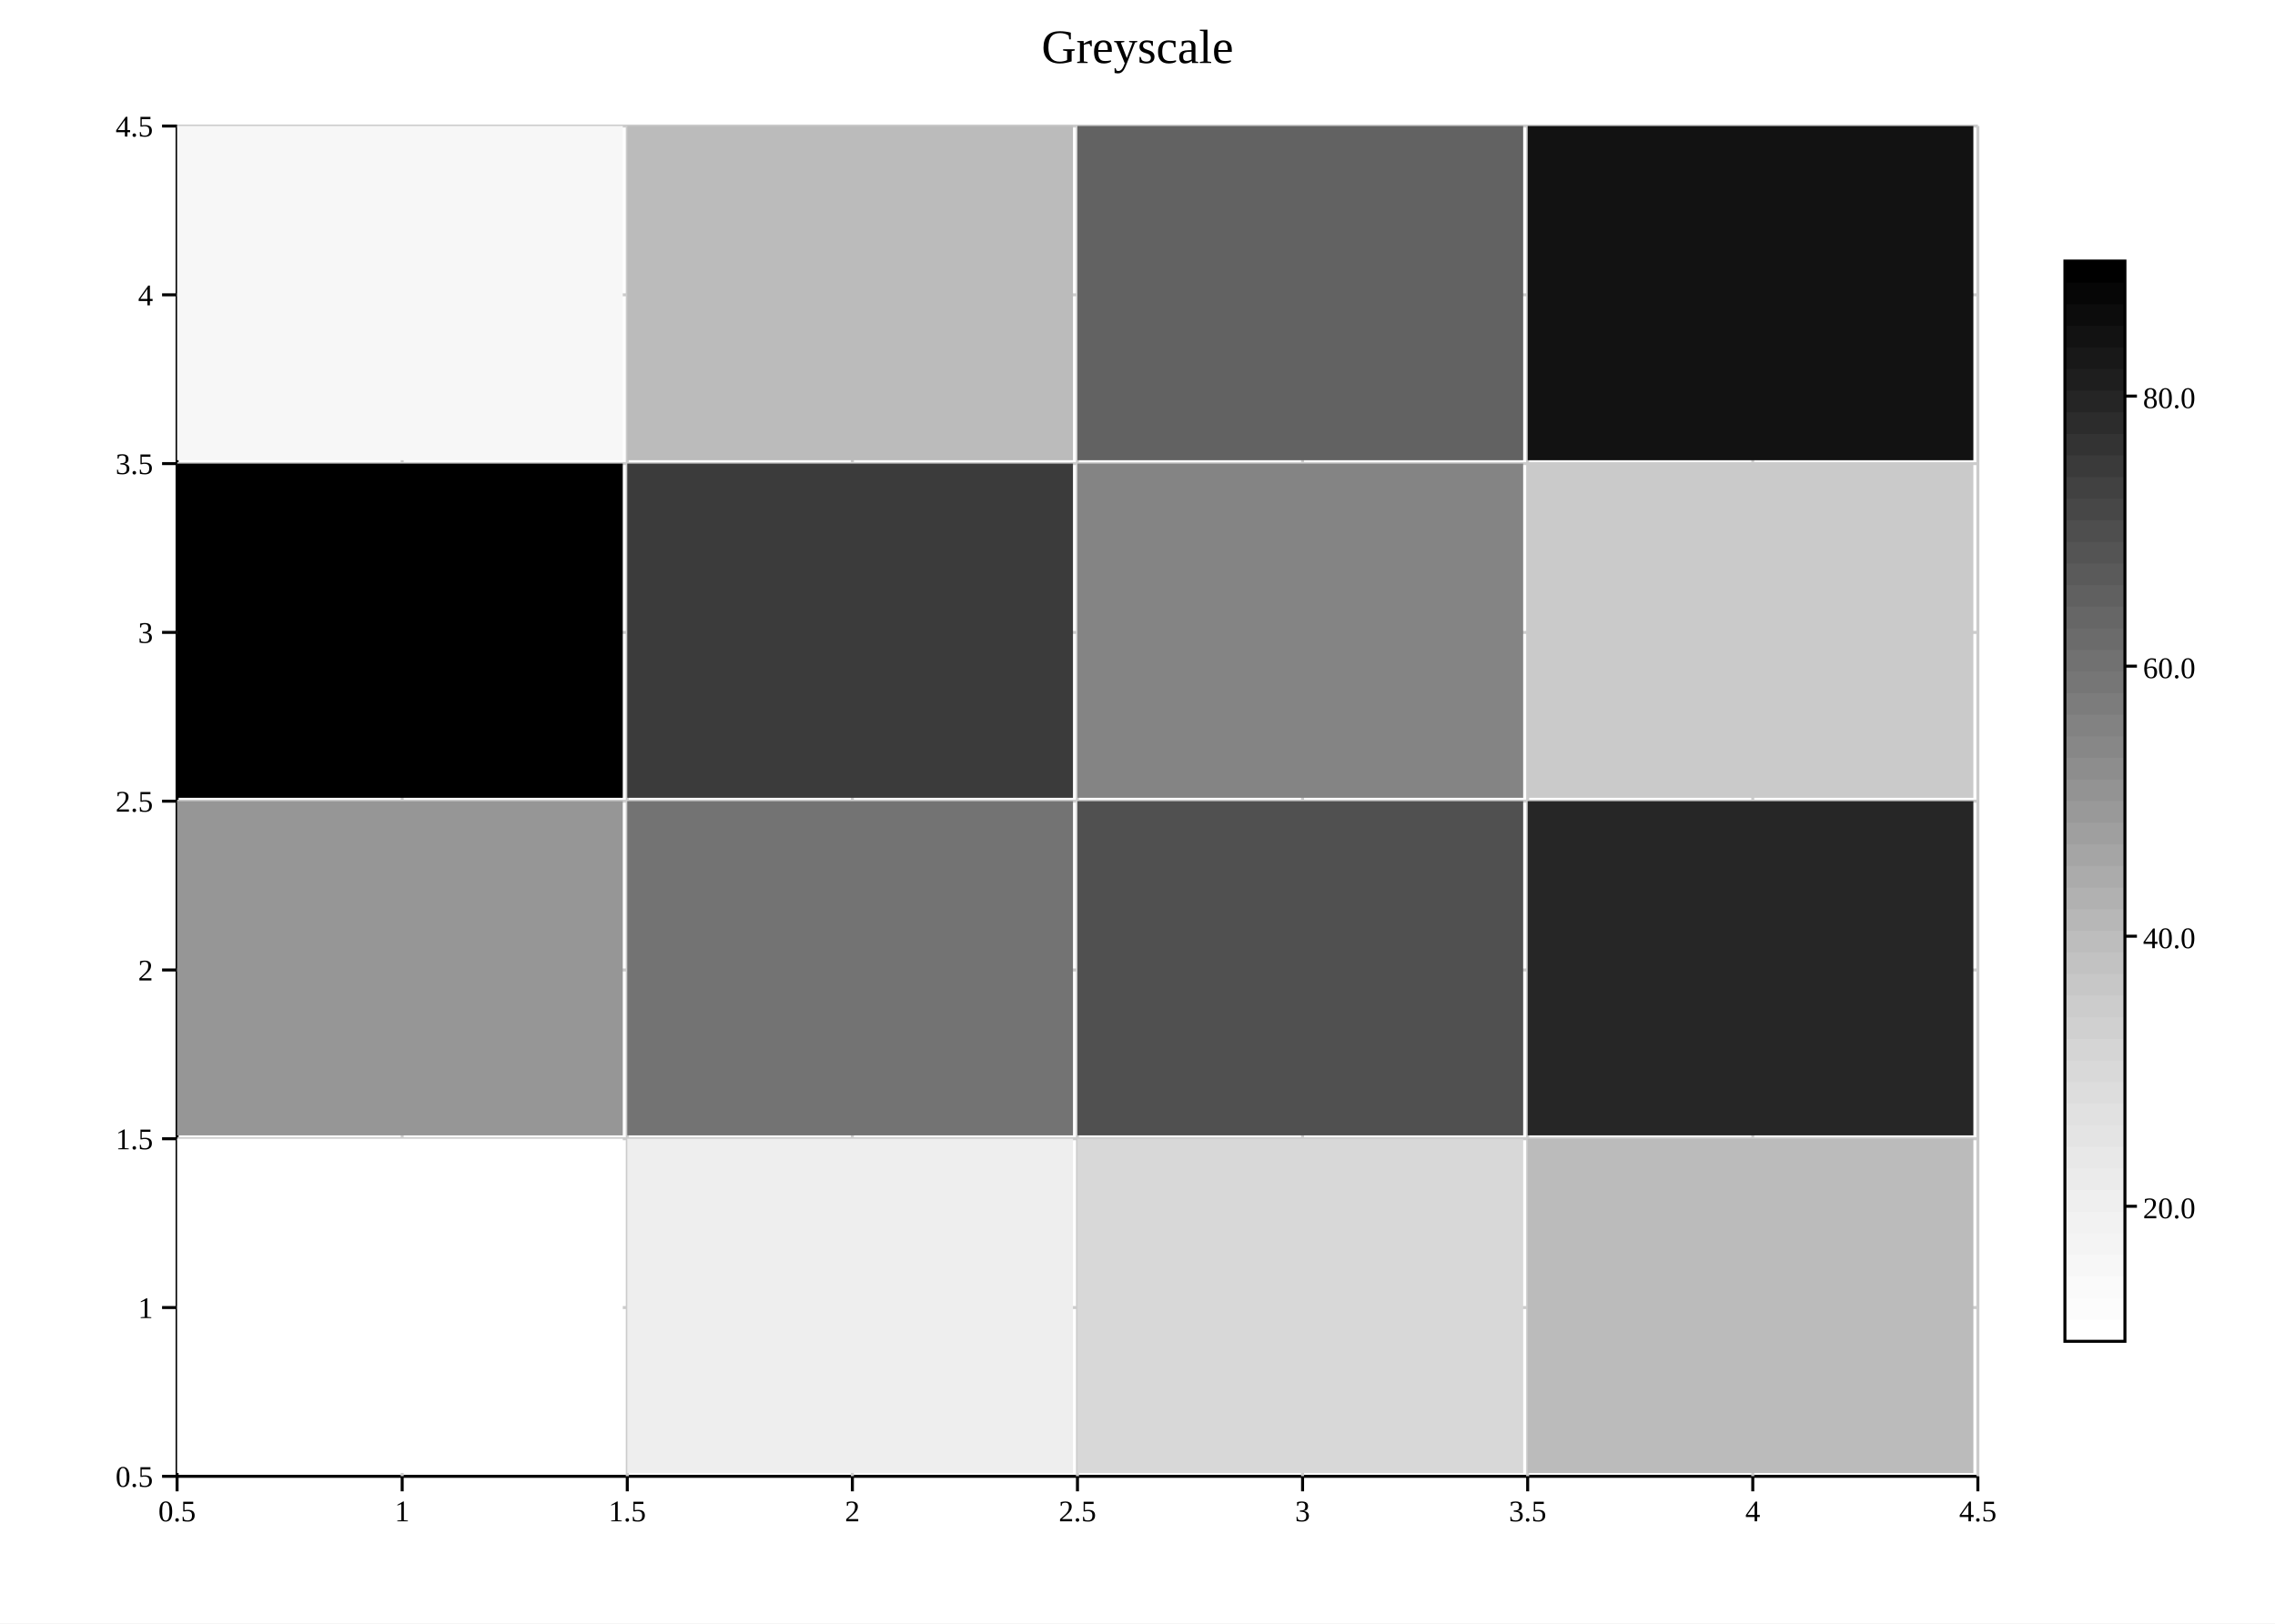
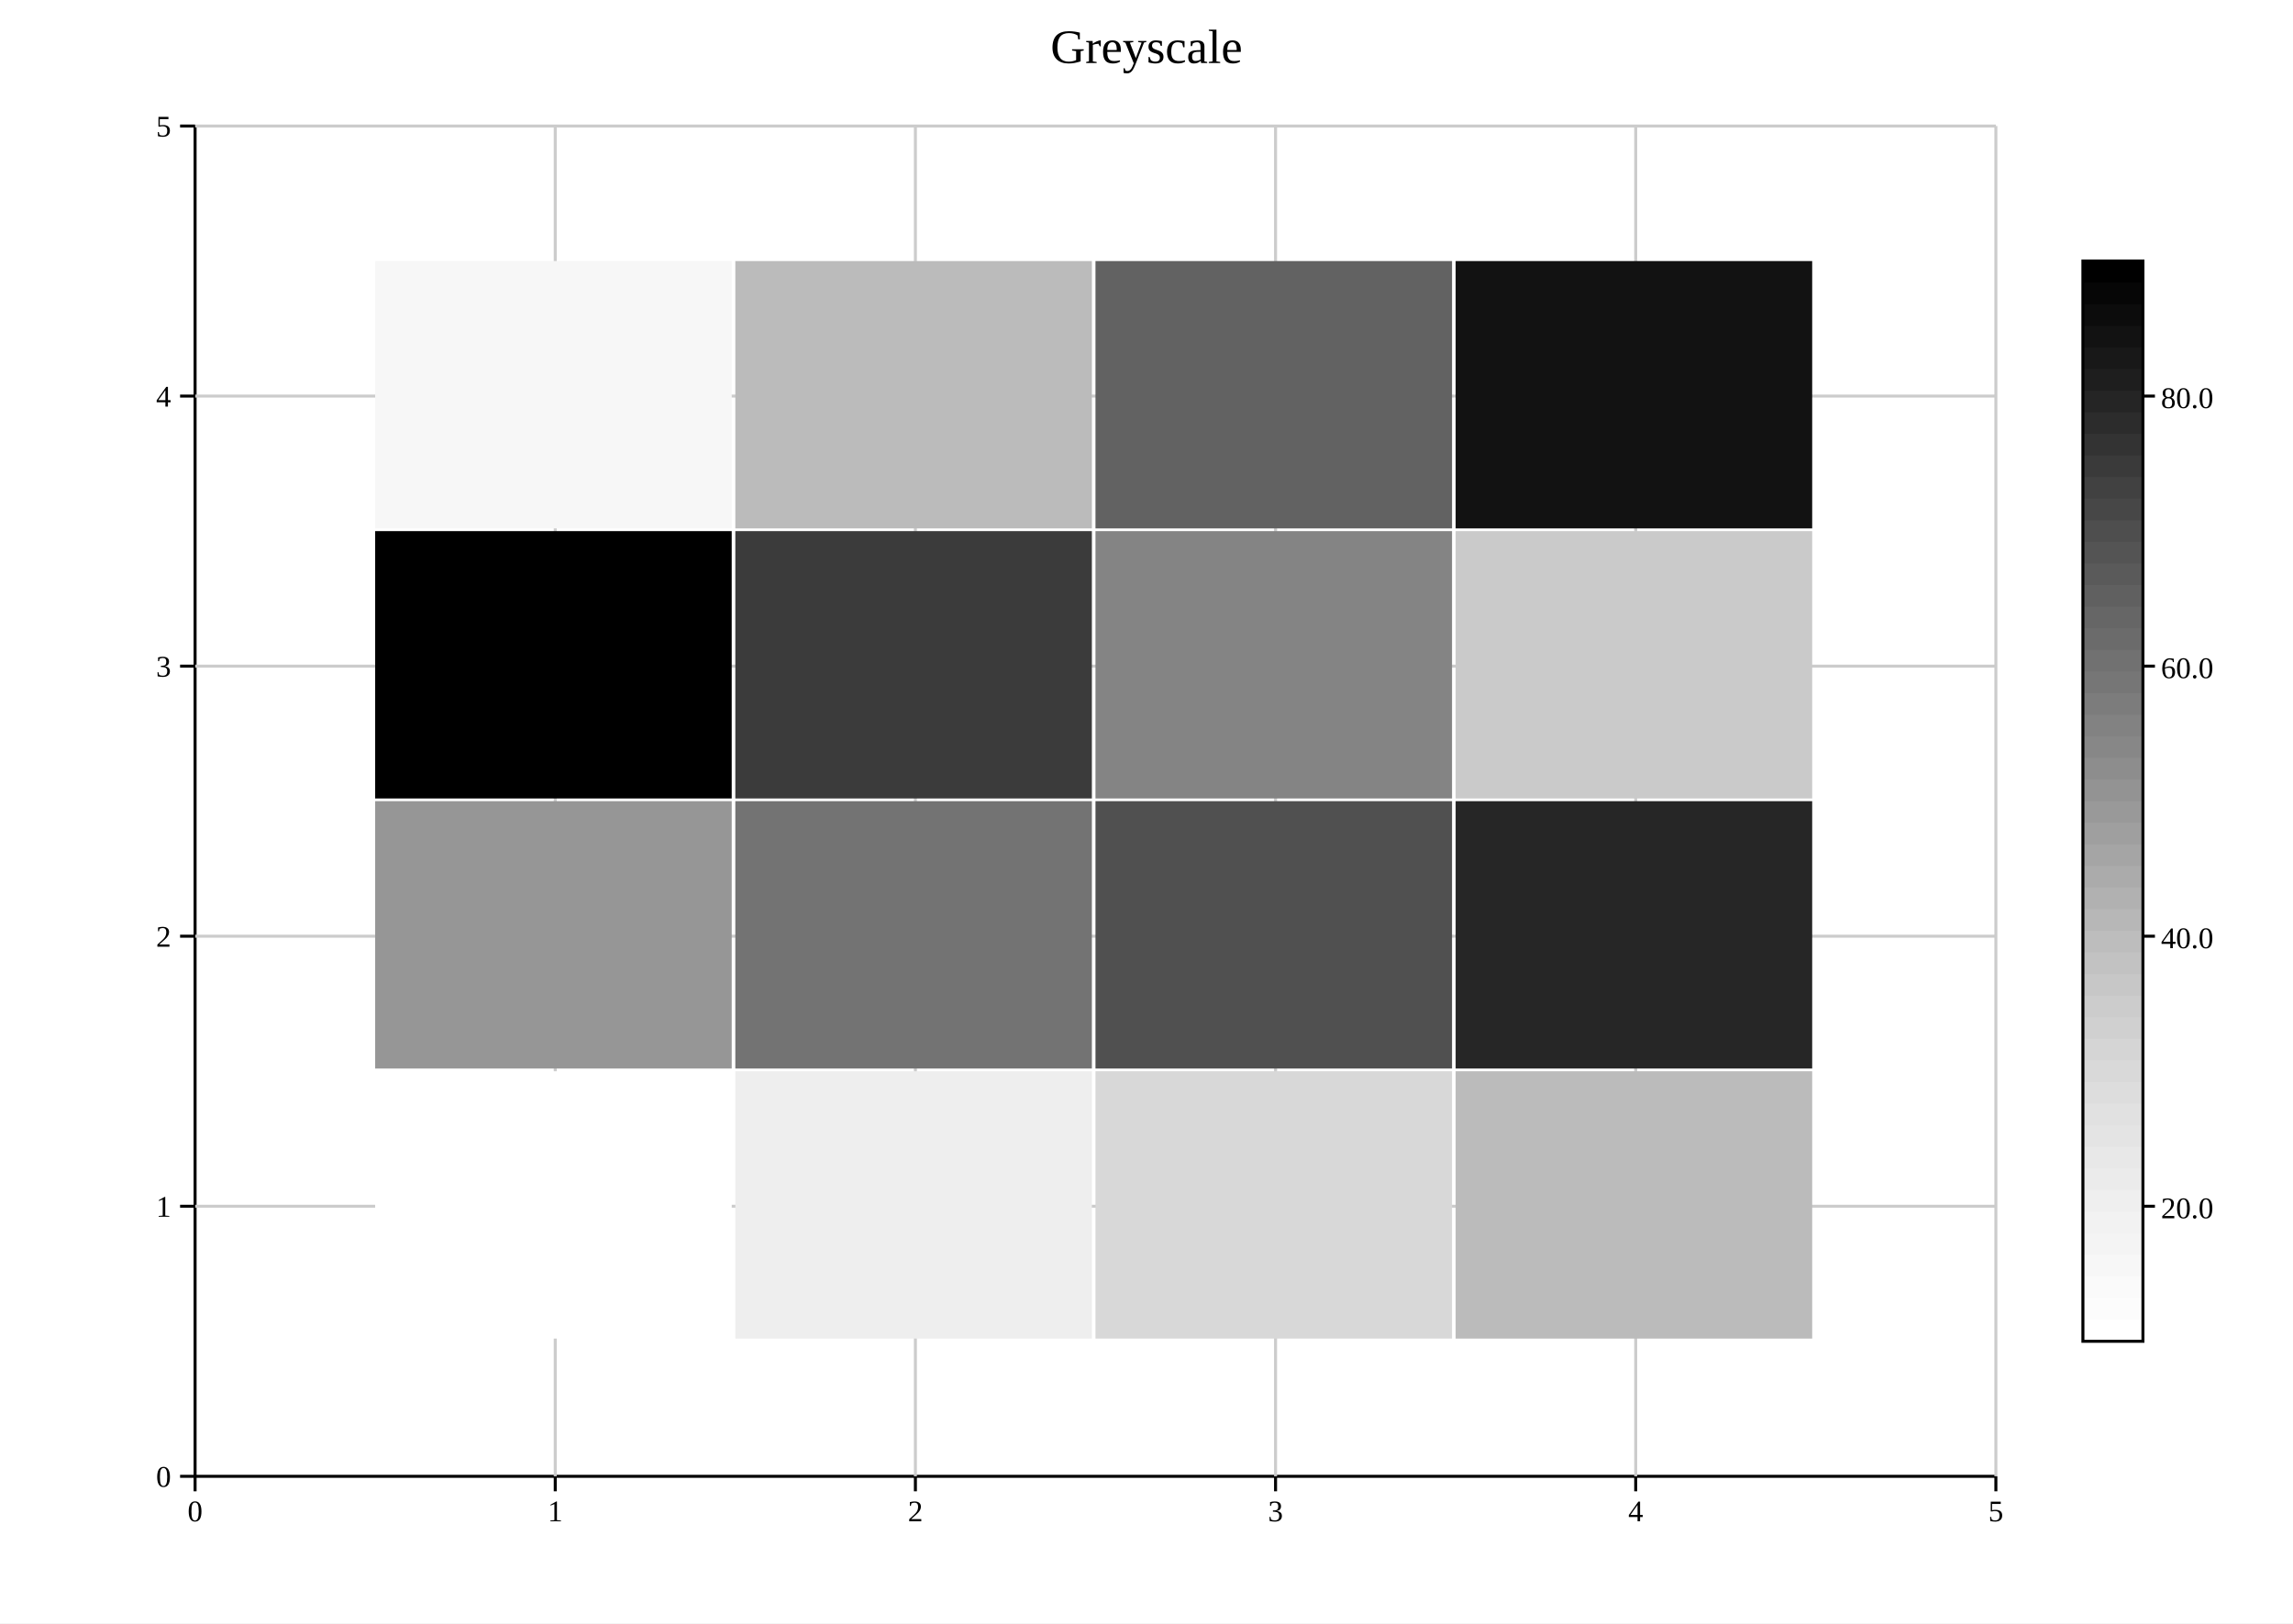
- <svg xmlns="http://www.w3.org/2000/svg" width="758" height="541" fill="black">
+ <svg xmlns="http://www.w3.org/2000/svg" width="764" height="541" fill="black">
  <rect width="100%" height="100%" fill="white" />
-   <line x1="59" y1="492" x2="659" y2="492" stroke="black" stroke-width="1" />
-   <line x1="59" y1="42" x2="59" y2="492" stroke="black" stroke-width="1" />
-   <line x1="134" y1="42" x2="134" y2="492" stroke="#ccc" stroke-width="1" />
-   <line x1="209" y1="42" x2="209" y2="492" stroke="#ccc" stroke-width="1" />
-   <line x1="284" y1="42" x2="284" y2="492" stroke="#ccc" stroke-width="1" />
-   <line x1="359" y1="42" x2="359" y2="492" stroke="#ccc" stroke-width="1" />
-   <line x1="434" y1="42" x2="434" y2="492" stroke="#ccc" stroke-width="1" />
-   <line x1="509" y1="42" x2="509" y2="492" stroke="#ccc" stroke-width="1" />
-   <line x1="584" y1="42" x2="584" y2="492" stroke="#ccc" stroke-width="1" />
-   <line x1="659" y1="42" x2="659" y2="492" stroke="#ccc" stroke-width="1" />
-   <line x1="59" y1="435.75" x2="659" y2="435.75" stroke="#ccc" stroke-width="1" />
-   <line x1="59" y1="379.5" x2="659" y2="379.5" stroke="#ccc" stroke-width="1" />
-   <line x1="59" y1="323.25" x2="659" y2="323.25" stroke="#ccc" stroke-width="1" />
-   <line x1="59" y1="267" x2="659" y2="267" stroke="#ccc" stroke-width="1" />
-   <line x1="59" y1="210.75" x2="659" y2="210.75" stroke="#ccc" stroke-width="1" />
-   <line x1="59" y1="154.5" x2="659" y2="154.5" stroke="#ccc" stroke-width="1" />
-   <line x1="59" y1="98.25" x2="659" y2="98.25" stroke="#ccc" stroke-width="1" />
-   <line x1="59" y1="42" x2="659" y2="42" stroke="#ccc" stroke-width="1" />
-   <line x1="59" y1="492" x2="59" y2="497" stroke="black" stroke-width="1" />
-   <text x="59" y="507" font-size="10" text-anchor="middle">0.5</text>
-   <line x1="134" y1="492" x2="134" y2="497" stroke="black" stroke-width="1" />
-   <text x="134" y="507" font-size="10" text-anchor="middle">1</text>
-   <line x1="209" y1="492" x2="209" y2="497" stroke="black" stroke-width="1" />
-   <text x="209" y="507" font-size="10" text-anchor="middle">1.5</text>
-   <line x1="284" y1="492" x2="284" y2="497" stroke="black" stroke-width="1" />
-   <text x="284" y="507" font-size="10" text-anchor="middle">2</text>
-   <line x1="359" y1="492" x2="359" y2="497" stroke="black" stroke-width="1" />
-   <text x="359" y="507" font-size="10" text-anchor="middle">2.5</text>
-   <line x1="434" y1="492" x2="434" y2="497" stroke="black" stroke-width="1" />
-   <text x="434" y="507" font-size="10" text-anchor="middle">3</text>
-   <line x1="509" y1="492" x2="509" y2="497" stroke="black" stroke-width="1" />
-   <text x="509" y="507" font-size="10" text-anchor="middle">3.5</text>
-   <line x1="584" y1="492" x2="584" y2="497" stroke="black" stroke-width="1" />
-   <text x="584" y="507" font-size="10" text-anchor="middle">4</text>
-   <line x1="659" y1="492" x2="659" y2="497" stroke="black" stroke-width="1" />
-   <text x="659" y="507" font-size="10" text-anchor="middle">4.5</text>
-   <line x1="54" y1="492" x2="59" y2="492" stroke="black" stroke-width="1" />
-   <text x="51" y="495.5" font-size="10" text-anchor="end">0.5</text>
-   <line x1="54" y1="435.75" x2="59" y2="435.75" stroke="black" stroke-width="1" />
-   <text x="51" y="439.25" font-size="10" text-anchor="end">1</text>
-   <line x1="54" y1="379.5" x2="59" y2="379.5" stroke="black" stroke-width="1" />
-   <text x="51" y="383" font-size="10" text-anchor="end">1.5</text>
-   <line x1="54" y1="323.25" x2="59" y2="323.25" stroke="black" stroke-width="1" />
-   <text x="51" y="326.75" font-size="10" text-anchor="end">2</text>
-   <line x1="54" y1="267" x2="59" y2="267" stroke="black" stroke-width="1" />
-   <text x="51" y="270.5" font-size="10" text-anchor="end">2.5</text>
-   <line x1="54" y1="210.75" x2="59" y2="210.75" stroke="black" stroke-width="1" />
-   <text x="51" y="214.25" font-size="10" text-anchor="end">3</text>
-   <line x1="54" y1="154.5" x2="59" y2="154.5" stroke="black" stroke-width="1" />
-   <text x="51" y="158" font-size="10" text-anchor="end">3.5</text>
-   <line x1="54" y1="98.25" x2="59" y2="98.25" stroke="black" stroke-width="1" />
-   <text x="51" y="101.75" font-size="10" text-anchor="end">4</text>
-   <line x1="54" y1="42" x2="59" y2="42" stroke="black" stroke-width="1" />
-   <text x="51" y="45.5" font-size="10" text-anchor="end">4.5</text>
-   <text x="379" y="21" font-size="16" text-anchor="middle">Greyscale</text>
-   <rect x="59" y="379.5" width="148.5" height="111.375" fill="rgb(255,255,255)" />
-   <rect x="209" y="379.5" width="148.5" height="111.375" fill="rgb(238,238,238)" />
-   <rect x="359" y="379.5" width="148.5" height="111.375" fill="rgb(216,216,216)" />
-   <rect x="509" y="379.5" width="148.5" height="111.375" fill="rgb(187,187,187)" />
-   <rect x="59" y="267" width="148.5" height="111.375" fill="rgb(150,150,150)" />
-   <rect x="209" y="267" width="148.5" height="111.375" fill="rgb(115,115,115)" />
-   <rect x="359" y="267" width="148.5" height="111.375" fill="rgb(80,80,80)" />
-   <rect x="509" y="267" width="148.5" height="111.375" fill="rgb(38,38,38)" />
-   <rect x="59" y="154.5" width="148.5" height="111.375" fill="rgb(0,0,0)" />
-   <rect x="209" y="154.5" width="148.5" height="111.375" fill="rgb(59,59,59)" />
-   <rect x="359" y="154.5" width="148.5" height="111.375" fill="rgb(132,132,132)" />
-   <rect x="509" y="154.5" width="148.5" height="111.375" fill="rgb(202,202,202)" />
-   <rect x="59" y="42" width="148.5" height="111.375" fill="rgb(247,247,247)" />
-   <rect x="209" y="42" width="148.5" height="111.375" fill="rgb(187,187,187)" />
-   <rect x="359" y="42" width="148.5" height="111.375" fill="rgb(98,98,98)" />
-   <rect x="509" y="42" width="148.5" height="111.375" fill="rgb(18,18,18)" />
-   <rect x="688" y="87" width="20" height="7.7" fill="rgb(0,0,0)" />
-   <rect x="688" y="94.2" width="20" height="7.7" fill="rgb(6,6,6)" />
-   <rect x="688" y="101.4" width="20" height="7.7" fill="rgb(12,12,12)" />
-   <rect x="688" y="108.6" width="20" height="7.7" fill="rgb(18,18,18)" />
-   <rect x="688" y="115.8" width="20" height="7.7" fill="rgb(24,24,24)" />
-   <rect x="688" y="123" width="20" height="7.7" fill="rgb(30,30,30)" />
-   <rect x="688" y="130.2" width="20" height="7.7" fill="rgb(37,37,37)" />
-   <rect x="688" y="137.4" width="20" height="7.7" fill="rgb(44,44,44)" />
-   <rect x="688" y="144.6" width="20" height="7.7" fill="rgb(51,51,51)" />
-   <rect x="688" y="151.8" width="20" height="7.7" fill="rgb(58,58,58)" />
-   <rect x="688" y="159" width="20" height="7.7" fill="rgb(65,65,65)" />
-   <rect x="688" y="166.2" width="20" height="7.7" fill="rgb(71,71,71)" />
-   <rect x="688" y="173.4" width="20" height="7.7" fill="rgb(78,78,78)" />
-   <rect x="688" y="180.6" width="20" height="7.7" fill="rgb(84,84,84)" />
-   <rect x="688" y="187.8" width="20" height="7.7" fill="rgb(90,90,90)" />
-   <rect x="688" y="195" width="20" height="7.7" fill="rgb(96,96,96)" />
-   <rect x="688" y="202.2" width="20" height="7.7" fill="rgb(102,102,102)" />
-   <rect x="688" y="209.4" width="20" height="7.7" fill="rgb(107,107,107)" />
-   <rect x="688" y="216.6" width="20" height="7.7" fill="rgb(113,113,113)" />
-   <rect x="688" y="223.8" width="20" height="7.7" fill="rgb(118,118,118)" />
-   <rect x="688" y="231" width="20" height="7.7" fill="rgb(124,124,124)" />
-   <rect x="688" y="238.2" width="20" height="7.7" fill="rgb(130,130,130)" />
-   <rect x="688" y="245.4" width="20" height="7.7" fill="rgb(135,135,135)" />
-   <rect x="688" y="252.6" width="20" height="7.7" fill="rgb(141,141,141)" />
-   <rect x="688" y="259.8" width="20" height="7.7" fill="rgb(147,147,147)" />
-   <rect x="688" y="267" width="20" height="7.7" fill="rgb(153,153,153)" />
-   <rect x="688" y="274.2" width="20" height="7.7" fill="rgb(159,159,159)" />
-   <rect x="688" y="281.4" width="20" height="7.7" fill="rgb(165,165,165)" />
-   <rect x="688" y="288.6" width="20" height="7.7" fill="rgb(171,171,171)" />
-   <rect x="688" y="295.8" width="20" height="7.7" fill="rgb(177,177,177)" />
-   <rect x="688" y="303" width="20" height="7.7" fill="rgb(183,183,183)" />
-   <rect x="688" y="310.2" width="20" height="7.7" fill="rgb(189,189,189)" />
-   <rect x="688" y="317.4" width="20" height="7.7" fill="rgb(194,194,194)" />
-   <rect x="688" y="324.6" width="20" height="7.7" fill="rgb(199,199,199)" />
-   <rect x="688" y="331.8" width="20" height="7.7" fill="rgb(204,204,204)" />
-   <rect x="688" y="339" width="20" height="7.7" fill="rgb(208,208,208)" />
-   <rect x="688" y="346.2" width="20" height="7.7" fill="rgb(213,213,213)" />
-   <rect x="688" y="353.4" width="20" height="7.7" fill="rgb(217,217,217)" />
-   <rect x="688" y="360.6" width="20" height="7.7" fill="rgb(221,221,221)" />
-   <rect x="688" y="367.8" width="20" height="7.7" fill="rgb(225,225,225)" />
-   <rect x="688" y="375" width="20" height="7.7" fill="rgb(228,228,228)" />
-   <rect x="688" y="382.2" width="20" height="7.7" fill="rgb(232,232,232)" />
-   <rect x="688" y="389.4" width="20" height="7.7" fill="rgb(235,235,235)" />
-   <rect x="688" y="396.6" width="20" height="7.7" fill="rgb(239,239,239)" />
-   <rect x="688" y="403.8" width="20" height="7.7" fill="rgb(242,242,242)" />
-   <rect x="688" y="411" width="20" height="7.7" fill="rgb(244,244,244)" />
-   <rect x="688" y="418.2" width="20" height="7.7" fill="rgb(247,247,247)" />
-   <rect x="688" y="425.4" width="20" height="7.7" fill="rgb(250,250,250)" />
-   <rect x="688" y="432.6" width="20" height="7.7" fill="rgb(252,252,252)" />
-   <rect x="688" y="439.8" width="20" height="7.7" fill="rgb(255,255,255)" />
-   <rect x="688" y="87" width="20" height="360" fill="none" stroke="black" stroke-width="1" />
-   <line x1="708" y1="402" x2="712" y2="402" stroke="black" stroke-width="1" />
-   <text x="714" y="406" font-size="10" text-anchor="start">20.0</text>
-   <line x1="708" y1="312" x2="712" y2="312" stroke="black" stroke-width="1" />
-   <text x="714" y="316" font-size="10" text-anchor="start">40.0</text>
-   <line x1="708" y1="222" x2="712" y2="222" stroke="black" stroke-width="1" />
-   <text x="714" y="226" font-size="10" text-anchor="start">60.0</text>
-   <line x1="708" y1="132" x2="712" y2="132" stroke="black" stroke-width="1" />
-   <text x="714" y="136" font-size="10" text-anchor="start">80.0</text>
+   <line x1="65" y1="492" x2="665" y2="492" stroke="black" stroke-width="1" />
+   <line x1="65" y1="42" x2="65" y2="492" stroke="black" stroke-width="1" />
+   <line x1="185" y1="42" x2="185" y2="492" stroke="#ccc" stroke-width="1" />
+   <line x1="305" y1="42" x2="305" y2="492" stroke="#ccc" stroke-width="1" />
+   <line x1="425" y1="42" x2="425" y2="492" stroke="#ccc" stroke-width="1" />
+   <line x1="545" y1="42" x2="545" y2="492" stroke="#ccc" stroke-width="1" />
+   <line x1="665" y1="42" x2="665" y2="492" stroke="#ccc" stroke-width="1" />
+   <line x1="65" y1="402" x2="665" y2="402" stroke="#ccc" stroke-width="1" />
+   <line x1="65" y1="312" x2="665" y2="312" stroke="#ccc" stroke-width="1" />
+   <line x1="65" y1="222" x2="665" y2="222" stroke="#ccc" stroke-width="1" />
+   <line x1="65" y1="132" x2="665" y2="132" stroke="#ccc" stroke-width="1" />
+   <line x1="65" y1="42" x2="665" y2="42" stroke="#ccc" stroke-width="1" />
+   <line x1="65" y1="492" x2="65" y2="497" stroke="black" stroke-width="1" />
+   <text x="65" y="507" font-size="10" text-anchor="middle">0</text>
+   <line x1="185" y1="492" x2="185" y2="497" stroke="black" stroke-width="1" />
+   <text x="185" y="507" font-size="10" text-anchor="middle">1</text>
+   <line x1="305" y1="492" x2="305" y2="497" stroke="black" stroke-width="1" />
+   <text x="305" y="507" font-size="10" text-anchor="middle">2</text>
+   <line x1="425" y1="492" x2="425" y2="497" stroke="black" stroke-width="1" />
+   <text x="425" y="507" font-size="10" text-anchor="middle">3</text>
+   <line x1="545" y1="492" x2="545" y2="497" stroke="black" stroke-width="1" />
+   <text x="545" y="507" font-size="10" text-anchor="middle">4</text>
+   <line x1="665" y1="492" x2="665" y2="497" stroke="black" stroke-width="1" />
+   <text x="665" y="507" font-size="10" text-anchor="middle">5</text>
+   <line x1="60" y1="492" x2="65" y2="492" stroke="black" stroke-width="1" />
+   <text x="57" y="495.5" font-size="10" text-anchor="end">0</text>
+   <line x1="60" y1="402" x2="65" y2="402" stroke="black" stroke-width="1" />
+   <text x="57" y="405.5" font-size="10" text-anchor="end">1</text>
+   <line x1="60" y1="312" x2="65" y2="312" stroke="black" stroke-width="1" />
+   <text x="57" y="315.5" font-size="10" text-anchor="end">2</text>
+   <line x1="60" y1="222" x2="65" y2="222" stroke="black" stroke-width="1" />
+   <text x="57" y="225.5" font-size="10" text-anchor="end">3</text>
+   <line x1="60" y1="132" x2="65" y2="132" stroke="black" stroke-width="1" />
+   <text x="57" y="135.5" font-size="10" text-anchor="end">4</text>
+   <line x1="60" y1="42" x2="65" y2="42" stroke="black" stroke-width="1" />
+   <text x="57" y="45.5" font-size="10" text-anchor="end">5</text>
+   <text x="382" y="21" font-size="16" text-anchor="middle">Greyscale</text>
+   <rect x="125" y="357" width="118.8" height="89.1" fill="rgb(255,255,255)" />
+   <rect x="245" y="357" width="118.8" height="89.1" fill="rgb(238,238,238)" />
+   <rect x="365" y="357" width="118.8" height="89.1" fill="rgb(216,216,216)" />
+   <rect x="485" y="357" width="118.8" height="89.1" fill="rgb(187,187,187)" />
+   <rect x="125" y="267" width="118.8" height="89.1" fill="rgb(150,150,150)" />
+   <rect x="245" y="267" width="118.8" height="89.1" fill="rgb(115,115,115)" />
+   <rect x="365" y="267" width="118.8" height="89.1" fill="rgb(80,80,80)" />
+   <rect x="485" y="267" width="118.8" height="89.1" fill="rgb(38,38,38)" />
+   <rect x="125" y="177" width="118.8" height="89.1" fill="rgb(0,0,0)" />
+   <rect x="245" y="177" width="118.8" height="89.1" fill="rgb(59,59,59)" />
+   <rect x="365" y="177" width="118.8" height="89.1" fill="rgb(132,132,132)" />
+   <rect x="485" y="177" width="118.8" height="89.1" fill="rgb(202,202,202)" />
+   <rect x="125" y="87" width="118.8" height="89.1" fill="rgb(247,247,247)" />
+   <rect x="245" y="87" width="118.8" height="89.1" fill="rgb(187,187,187)" />
+   <rect x="365" y="87" width="118.8" height="89.1" fill="rgb(98,98,98)" />
+   <rect x="485" y="87" width="118.8" height="89.1" fill="rgb(18,18,18)" />
+   <rect x="694" y="87" width="20" height="7.7" fill="rgb(0,0,0)" />
+   <rect x="694" y="94.2" width="20" height="7.7" fill="rgb(6,6,6)" />
+   <rect x="694" y="101.4" width="20" height="7.7" fill="rgb(12,12,12)" />
+   <rect x="694" y="108.6" width="20" height="7.7" fill="rgb(18,18,18)" />
+   <rect x="694" y="115.8" width="20" height="7.7" fill="rgb(24,24,24)" />
+   <rect x="694" y="123" width="20" height="7.7" fill="rgb(30,30,30)" />
+   <rect x="694" y="130.2" width="20" height="7.7" fill="rgb(37,37,37)" />
+   <rect x="694" y="137.4" width="20" height="7.7" fill="rgb(44,44,44)" />
+   <rect x="694" y="144.6" width="20" height="7.7" fill="rgb(51,51,51)" />
+   <rect x="694" y="151.8" width="20" height="7.7" fill="rgb(58,58,58)" />
+   <rect x="694" y="159" width="20" height="7.7" fill="rgb(65,65,65)" />
+   <rect x="694" y="166.2" width="20" height="7.7" fill="rgb(71,71,71)" />
+   <rect x="694" y="173.4" width="20" height="7.7" fill="rgb(78,78,78)" />
+   <rect x="694" y="180.6" width="20" height="7.7" fill="rgb(84,84,84)" />
+   <rect x="694" y="187.8" width="20" height="7.7" fill="rgb(90,90,90)" />
+   <rect x="694" y="195" width="20" height="7.7" fill="rgb(96,96,96)" />
+   <rect x="694" y="202.2" width="20" height="7.7" fill="rgb(102,102,102)" />
+   <rect x="694" y="209.4" width="20" height="7.7" fill="rgb(107,107,107)" />
+   <rect x="694" y="216.6" width="20" height="7.7" fill="rgb(113,113,113)" />
+   <rect x="694" y="223.8" width="20" height="7.7" fill="rgb(118,118,118)" />
+   <rect x="694" y="231" width="20" height="7.7" fill="rgb(124,124,124)" />
+   <rect x="694" y="238.2" width="20" height="7.7" fill="rgb(130,130,130)" />
+   <rect x="694" y="245.4" width="20" height="7.7" fill="rgb(135,135,135)" />
+   <rect x="694" y="252.6" width="20" height="7.7" fill="rgb(141,141,141)" />
+   <rect x="694" y="259.8" width="20" height="7.7" fill="rgb(147,147,147)" />
+   <rect x="694" y="267" width="20" height="7.7" fill="rgb(153,153,153)" />
+   <rect x="694" y="274.2" width="20" height="7.7" fill="rgb(159,159,159)" />
+   <rect x="694" y="281.4" width="20" height="7.7" fill="rgb(165,165,165)" />
+   <rect x="694" y="288.6" width="20" height="7.7" fill="rgb(171,171,171)" />
+   <rect x="694" y="295.8" width="20" height="7.7" fill="rgb(177,177,177)" />
+   <rect x="694" y="303" width="20" height="7.7" fill="rgb(183,183,183)" />
+   <rect x="694" y="310.2" width="20" height="7.7" fill="rgb(189,189,189)" />
+   <rect x="694" y="317.4" width="20" height="7.7" fill="rgb(194,194,194)" />
+   <rect x="694" y="324.6" width="20" height="7.7" fill="rgb(199,199,199)" />
+   <rect x="694" y="331.8" width="20" height="7.7" fill="rgb(204,204,204)" />
+   <rect x="694" y="339" width="20" height="7.7" fill="rgb(208,208,208)" />
+   <rect x="694" y="346.2" width="20" height="7.7" fill="rgb(213,213,213)" />
+   <rect x="694" y="353.4" width="20" height="7.7" fill="rgb(217,217,217)" />
+   <rect x="694" y="360.6" width="20" height="7.7" fill="rgb(221,221,221)" />
+   <rect x="694" y="367.8" width="20" height="7.7" fill="rgb(225,225,225)" />
+   <rect x="694" y="375" width="20" height="7.7" fill="rgb(228,228,228)" />
+   <rect x="694" y="382.2" width="20" height="7.7" fill="rgb(232,232,232)" />
+   <rect x="694" y="389.4" width="20" height="7.7" fill="rgb(235,235,235)" />
+   <rect x="694" y="396.6" width="20" height="7.7" fill="rgb(239,239,239)" />
+   <rect x="694" y="403.8" width="20" height="7.7" fill="rgb(242,242,242)" />
+   <rect x="694" y="411" width="20" height="7.7" fill="rgb(244,244,244)" />
+   <rect x="694" y="418.2" width="20" height="7.7" fill="rgb(247,247,247)" />
+   <rect x="694" y="425.4" width="20" height="7.7" fill="rgb(250,250,250)" />
+   <rect x="694" y="432.6" width="20" height="7.7" fill="rgb(252,252,252)" />
+   <rect x="694" y="439.8" width="20" height="7.7" fill="rgb(255,255,255)" />
+   <rect x="694" y="87" width="20" height="360" fill="none" stroke="black" stroke-width="1" />
+   <line x1="714" y1="402" x2="718" y2="402" stroke="black" stroke-width="1" />
+   <text x="720" y="406" font-size="10" text-anchor="start">20.0</text>
+   <line x1="714" y1="312" x2="718" y2="312" stroke="black" stroke-width="1" />
+   <text x="720" y="316" font-size="10" text-anchor="start">40.0</text>
+   <line x1="714" y1="222" x2="718" y2="222" stroke="black" stroke-width="1" />
+   <text x="720" y="226" font-size="10" text-anchor="start">60.0</text>
+   <line x1="714" y1="132" x2="718" y2="132" stroke="black" stroke-width="1" />
+   <text x="720" y="136" font-size="10" text-anchor="start">80.0</text>
</svg>
